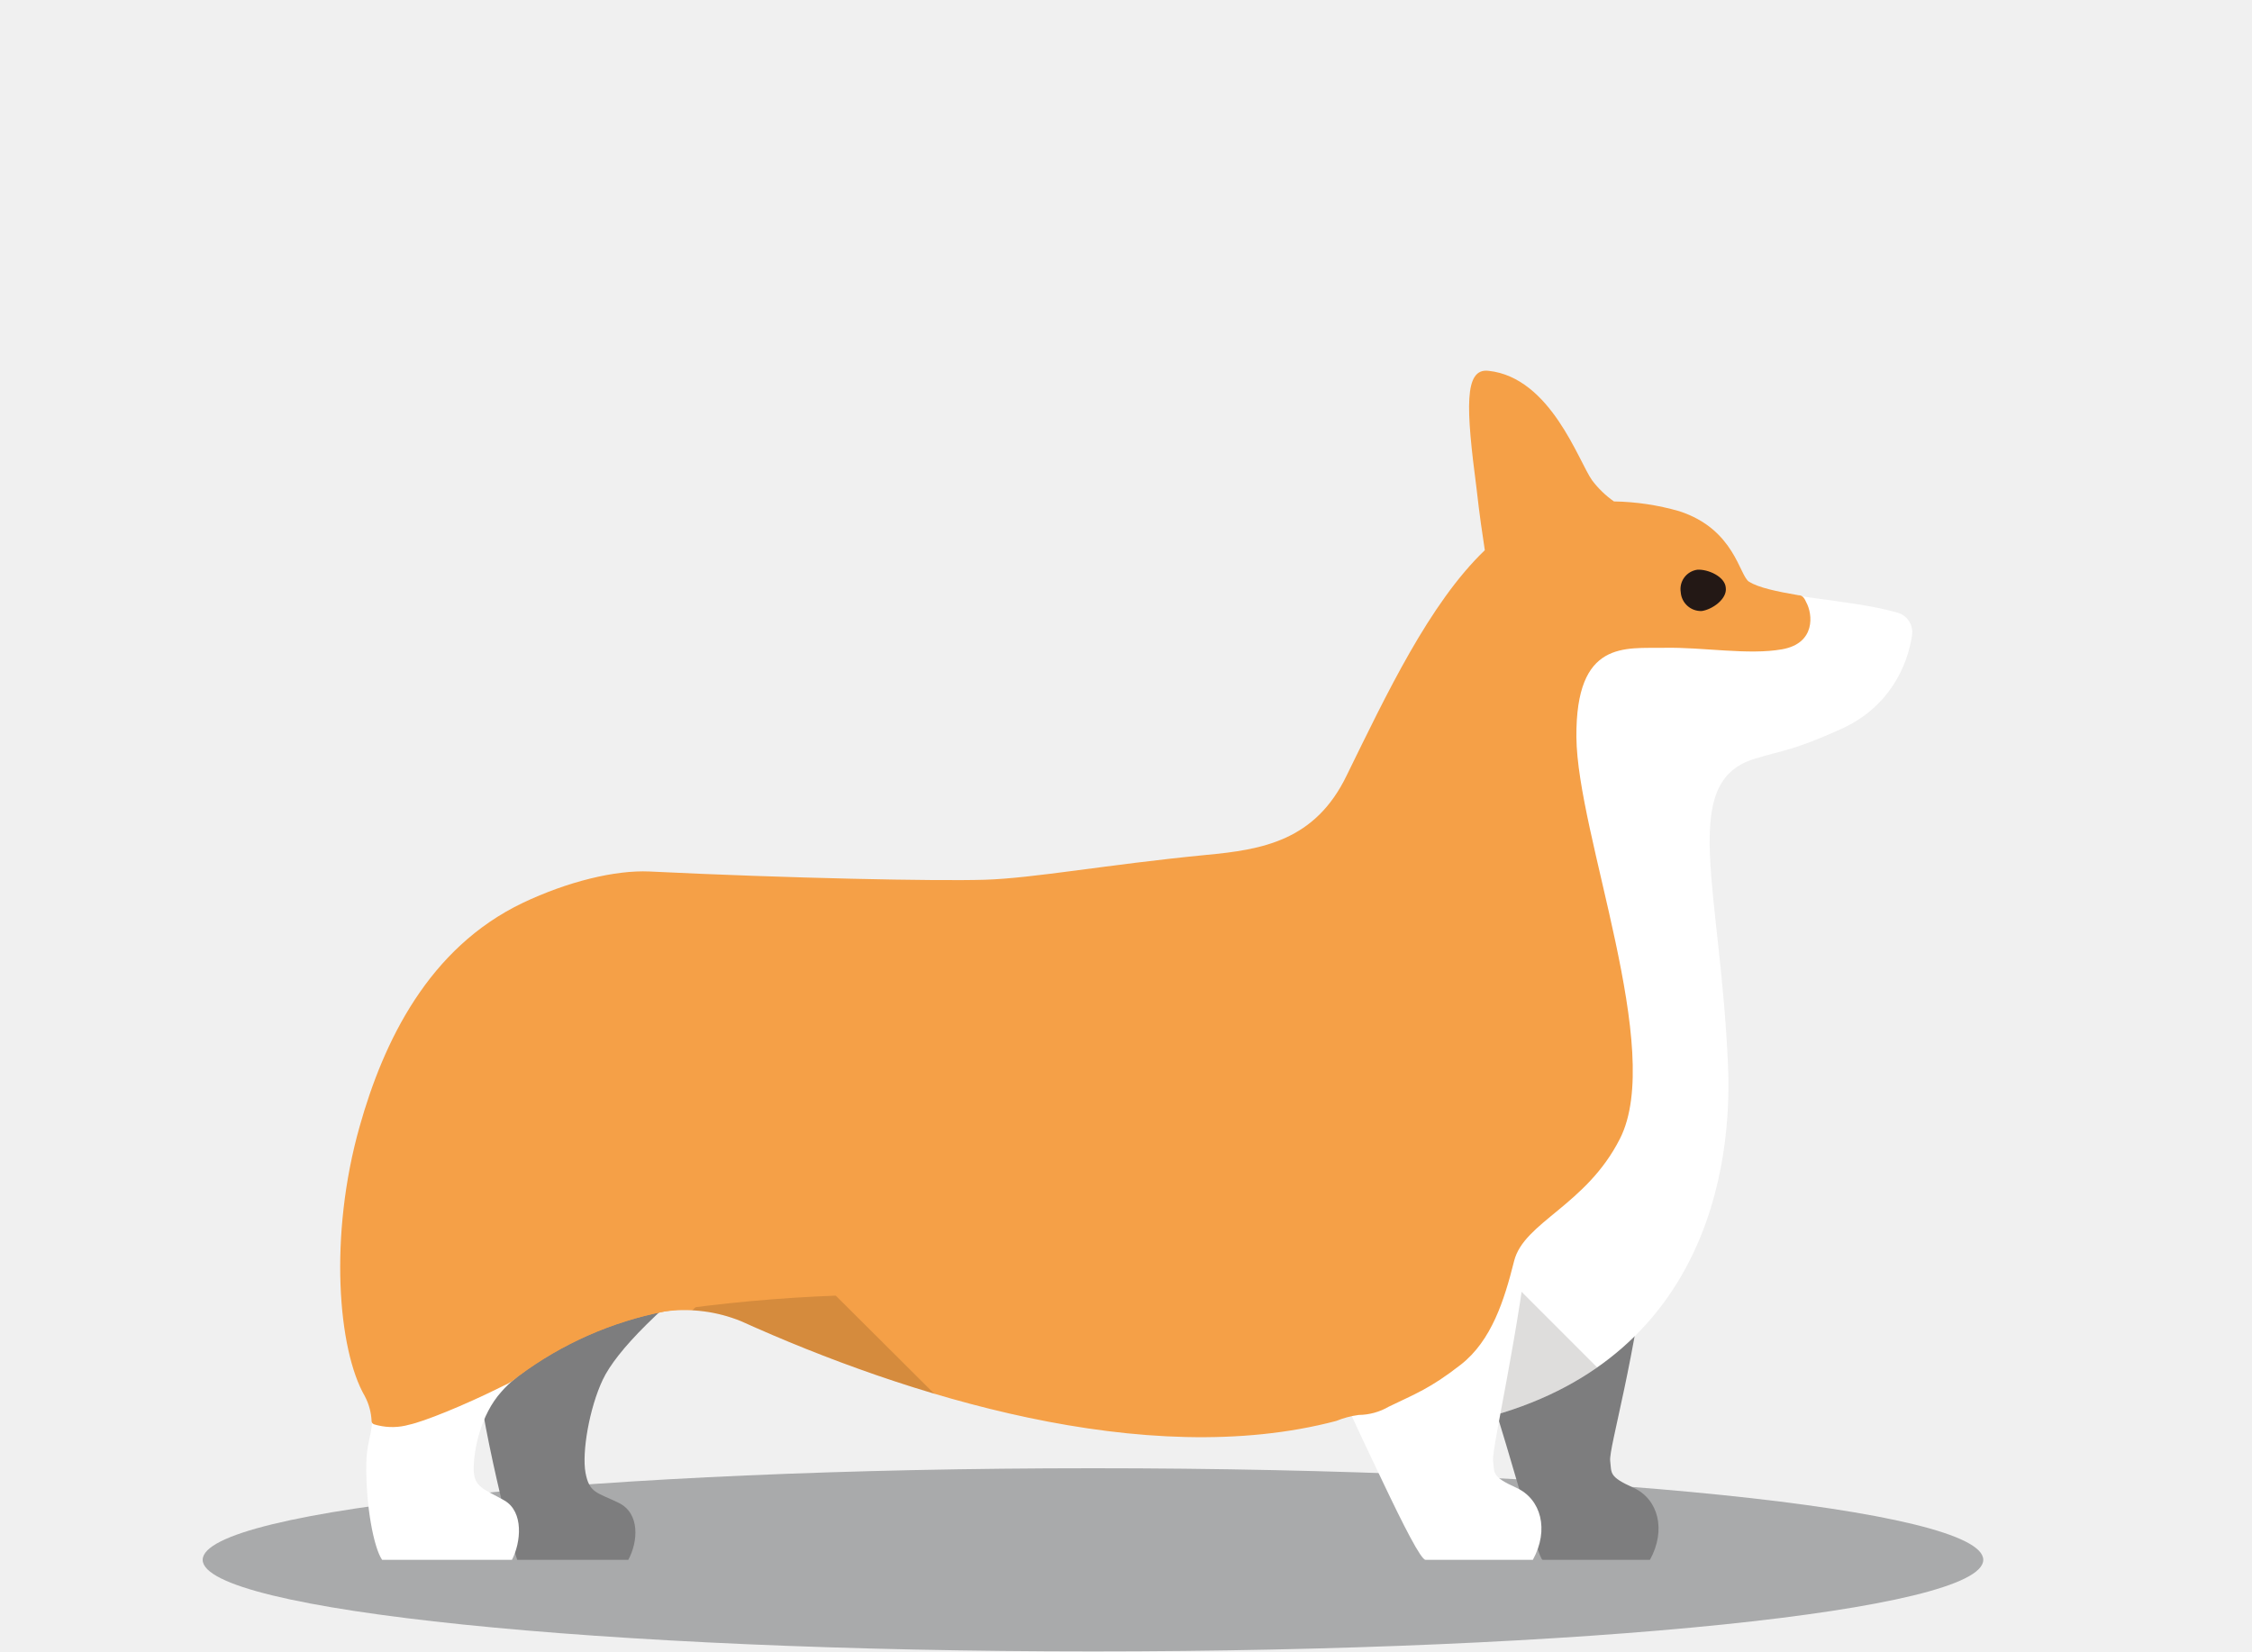
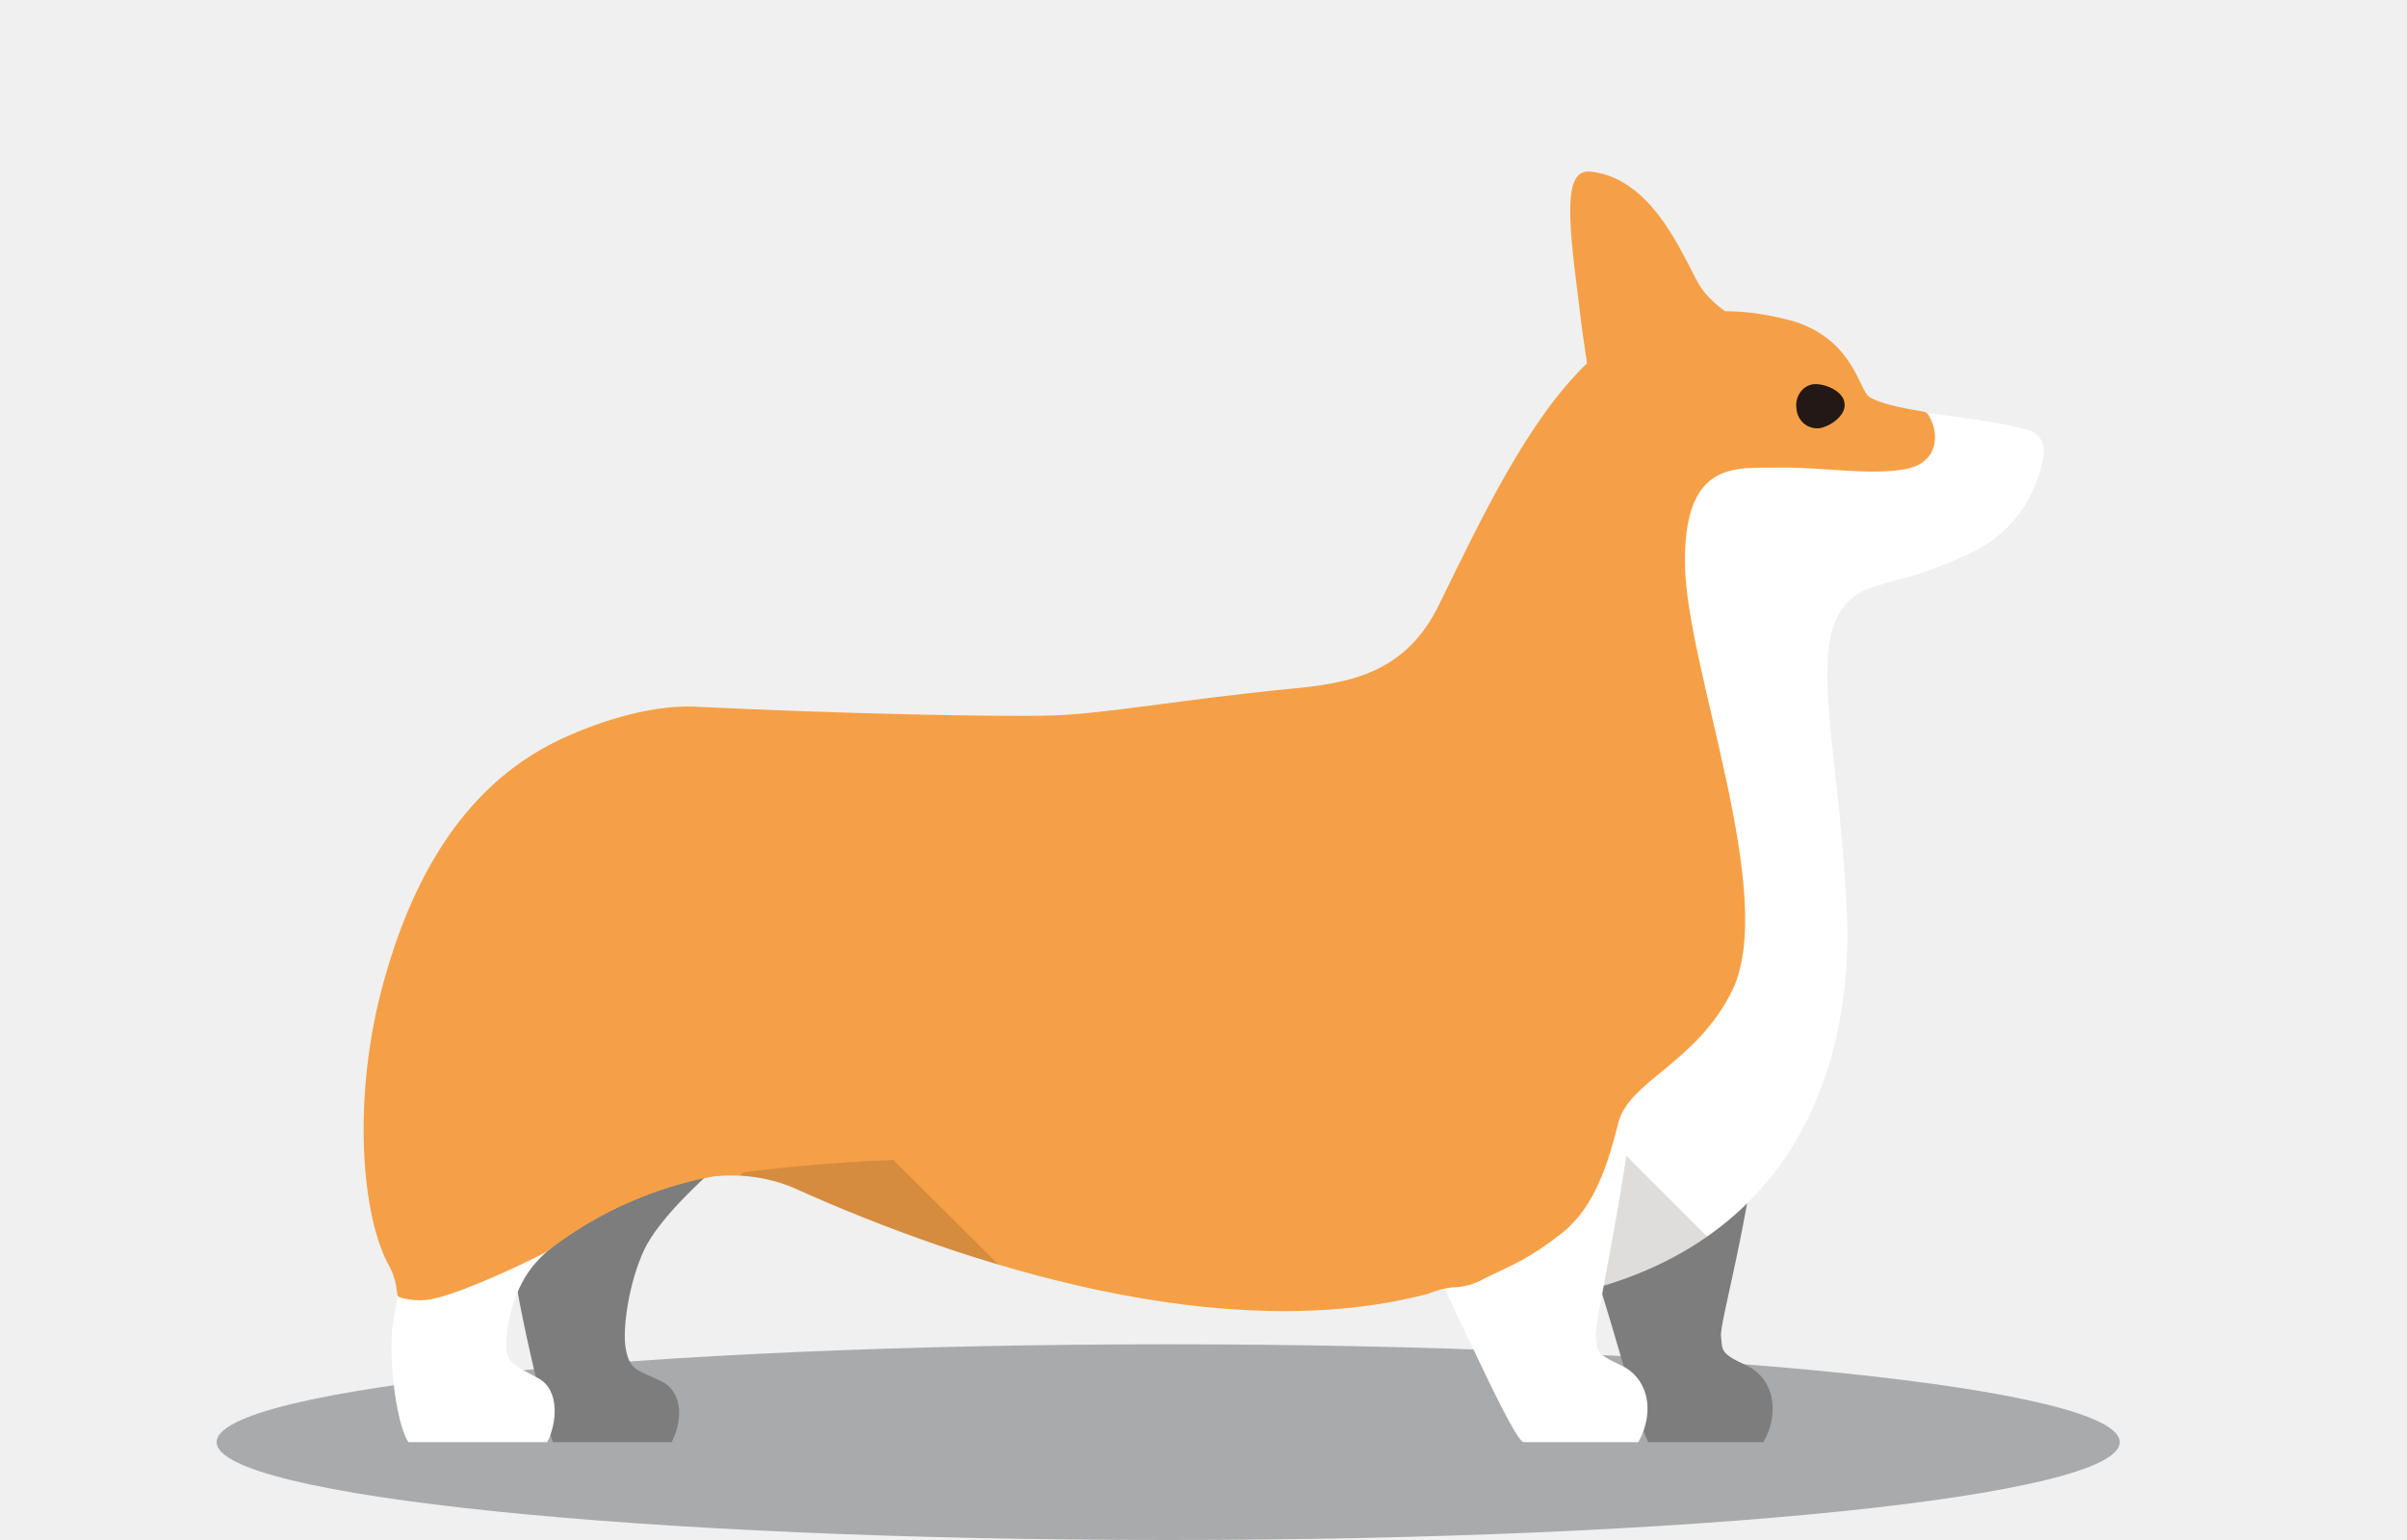
- <svg xmlns="http://www.w3.org/2000/svg" viewBox="0 0 300 220">
-   <defs>
-     <style>.cls-1{fill:#fff;}.cls-2{fill:#f5a047;}.cls-3{isolation:isolate;}.cls-4{fill:#a9aaab;}.cls-4,.cls-7{mix-blend-mode:multiply;}.cls-5{fill:#7d7d7e;}.cls-6{clip-path:url(#clip-path);}.cls-7{fill:#241916;opacity:0.15;}.cls-8{clip-path:url(#clip-path-2);}.cls-9{fill:#231815;}</style>
-     <clipPath id="clip-path">
-       <path class="cls-1" d="M254.7,84.7a2.7,2.7,0,0,0-2-3.1c-6.2-1.8-16.5-2-19.8-3.9-1.7-1-1.8-7.1-9.2-9.5s-17.3-1.1-22.1,2.2c-9.1,6.1-15.9,20.4-22,32.9-4.2,8.7-10.6,9.9-18.2,10.6-13.4,1.3-23.2,3.4-29.7,3.6s-26.7-.2-45.2-1.1c-12.6-.5-30.9,14-30.9,17.5-.5,16.8,18.9,30.3,37.1,39.2,21.9,10.6,57.3,23.2,85.2,15.8,5.8-1.5,9.5,2.1,15.3,1,32-5.8,37.7-31.3,37-47.9-1-23.7-6.6-37.8,3.5-40.9,3.9-1.2,5.2-1.1,11.6-4S254.1,88.7,254.7,84.7Z" />
-     </clipPath>
-     <clipPath id="clip-path-2">
-       <path class="cls-2" d="M240.6,80.2c-.3-.7-.6-.9-1-.9-2.9-.5-5.3-1-6.6-1.8s-1.9-7-9.3-9.4a33.4,33.4,0,0,0-8.7-1.3,13,13,0,0,1-2.9-2.8c-1.8-2.5-5.5-13.7-13.8-14.6-3.3-.4-3,5-1.6,15.7.4,3.6.8,6.2,1.1,8.2-7.4,7.1-13.1,19.2-18.4,30-4.2,8.7-11.2,9.9-18.8,10.6-13.3,1.3-22.9,3.1-29.4,3.3s-26.2-.2-44.7-1.1c-4.5-.2-10.8,1.3-16.9,4.2-12.5,6-18.5,18.4-21.7,29.8-4.1,14.5-2.9,29.7.7,35.9a7.8,7.8,0,0,1,.9,3.3c0,.5.6.5.9.6a8.2,8.2,0,0,0,4.1-.1c1.9-.4,7.2-2.5,12.6-5.2a6.7,6.7,0,0,0,2-1.3,47.7,47.7,0,0,1,19.5-8.6A20,20,0,0,1,98.7,176c21.9,9.9,53.9,20,79.3,13.3a12.2,12.2,0,0,1,3-.8,8.1,8.1,0,0,0,4-1.1c3.5-1.7,5.5-2.4,9.6-5.6s5.8-8.6,7.1-13.8,9.6-7.4,14.1-16.3c6-11.8-5.7-40.5-5.8-53.5s6.5-11.8,11.7-11.9,11.2,1,15.7.2S241.5,81.8,240.6,80.2Z" />
-     </clipPath>
-   </defs>
-   <g class="cls-3">
-     <g id="Layer_1" data-name="Layer 1">
-       <ellipse class="cls-4" cx="145.6" cy="207.8" rx="118.6" ry="12.2" />
-       <path class="cls-5" d="M195.7,132.6c.7,5-4.7,13.5-4.5,19.7.4,15.3,3.1,20.9,7.3,33.3,2.7,8.1,6.4,22.2,7,22.2h14.3c2.2-4,1.1-8.1-2.2-9.6s-2.9-1.9-3.1-3.6,3.5-14,5.1-29.4c1.2-11.2-.7-15.1,0-29.3C220.9,112.9,193.8,119.2,195.7,132.6Z" />
-       <path class="cls-5" d="M83,122.7c-9.2,9.1-12.4,14.6-16.1,25.3-2.6,7.7-1.3,24.7-3.2,32.2-1,4,4.5,25.7,5.2,27.6H83.7c1.3-2.4,1.6-6.2-1.3-7.6s-3.9-1.3-4.4-4,.5-8.6,2.3-12.4,7.6-9.8,18.5-18.1a35.9,35.9,0,0,0,13.9-32.5C112.7,120.7,96,110,83,122.7Z" />
-       <path class="cls-1" d="M254.7,84.7a2.7,2.7,0,0,0-2-3.1c-6.2-1.8-16.5-2-19.8-3.9-1.7-1-1.8-7.1-9.2-9.5s-17.3-1.1-22.1,2.2c-9.1,6.1-15.9,20.4-22,32.9-4.2,8.7-10.6,9.9-18.2,10.6-13.4,1.3-23.2,3.4-29.7,3.6s-26.7-.2-45.2-1.1c-12.6-.5-30.9,14-30.9,17.5-.5,16.8,18.9,30.3,37.1,39.2,21.9,10.6,57.3,23.2,85.2,15.8,5.8-1.5,9.5,2.1,15.3,1,32-5.8,37.7-31.3,37-47.9-1-23.7-6.6-37.8,3.5-40.9,3.9-1.2,5.2-1.1,11.6-4S254.1,88.7,254.7,84.7Z" />
-       <g class="cls-6">
-         <path class="cls-7" d="M189.1,179.8l11.9,18,15.7-11.7-16.4-16.4Z" />
+ <svg xmlns="http://www.w3.org/2000/svg" xmlns:xlink="http://www.w3.org/1999/xlink" version="1.1" id="Layer_1" x="0px" y="0px" viewBox="0 0 300 192" style="enable-background:new 0 0 300 192;" xml:space="preserve">
+   <style type="text/css">
+ 	.st0{fill:#A9AAAB;}
+ 	.st1{fill:#7D7D7E;}
+ 	.st2{fill:#FFFFFF;}
+ 	.st3{clip-path:url(#SVGID_2_);}
+ 	.st4{opacity:0.15;fill:#241916;enable-background:new    ;}
+ 	.st5{fill:#F5A047;}
+ 	.st6{clip-path:url(#SVGID_4_);}
+ 	.st7{fill:#231815;}
+ </style>
+   <g>
+     <g id="Layer_1_1_">
+       <ellipse class="st0" cx="145.6" cy="179.8" rx="118.6" ry="12.2" />
+       <path class="st1" d="M195.7,104.6c0.7,5-4.7,13.5-4.5,19.7c0.4,15.3,3.1,20.9,7.3,33.3c2.7,8.1,6.4,22.2,7,22.2h14.3    c2.2-4,1.1-8.1-2.2-9.6s-2.9-1.9-3.1-3.6s3.5-14,5.1-29.4c1.2-11.2-0.7-15.1,0-29.3C220.9,84.9,193.8,91.2,195.7,104.6z" />
+       <path class="st1" d="M83,94.7c-9.2,9.1-12.4,14.6-16.1,25.3c-2.6,7.7-1.3,24.7-3.2,32.2c-1,4,4.5,25.7,5.2,27.6h14.8    c1.3-2.4,1.6-6.2-1.3-7.6s-3.9-1.3-4.4-4s0.5-8.6,2.3-12.4s7.6-9.8,18.5-18.1c10-7.6,15.3-20,13.9-32.5C112.7,92.7,96,82,83,94.7z    " />
+       <path class="st2" d="M254.7,56.7c0.3-1.4-0.6-2.8-2-3.1c-6.2-1.8-16.5-2-19.8-3.9c-1.7-1-1.8-7.1-9.2-9.5s-17.3-1.1-22.1,2.2    c-9.1,6.1-15.9,20.4-22,32.9c-4.2,8.7-10.6,9.9-18.2,10.6c-13.4,1.3-23.2,3.4-29.7,3.6s-26.7-0.2-45.2-1.1    c-12.6-0.5-30.9,14-30.9,17.5c-0.5,16.8,18.9,30.3,37.1,39.2c21.9,10.6,57.3,23.2,85.2,15.8c5.8-1.5,9.5,2.1,15.3,1    c32-5.8,37.7-31.3,37-47.9c-1-23.7-6.6-37.8,3.5-40.9c3.9-1.2,5.2-1.1,11.6-4S254.1,60.7,254.7,56.7z" />
+       <g>
+         <defs>
+           <path id="SVGID_1_" d="M254.7,56.7c0.3-1.4-0.6-2.8-2-3.1c-6.2-1.8-16.5-2-19.8-3.9c-1.7-1-1.8-7.1-9.2-9.5s-17.3-1.1-22.1,2.2      c-9.1,6.1-15.9,20.4-22,32.9c-4.2,8.7-10.6,9.9-18.2,10.6c-13.4,1.3-23.2,3.4-29.7,3.6s-26.7-0.2-45.2-1.1      c-12.6-0.5-30.9,14-30.9,17.5c-0.5,16.8,18.9,30.3,37.1,39.2c21.9,10.6,57.3,23.2,85.2,15.8c5.8-1.5,9.5,2.1,15.3,1      c32-5.8,37.7-31.3,37-47.9c-1-23.7-6.6-37.8,3.5-40.9c3.9-1.2,5.2-1.1,11.6-4S254.1,60.7,254.7,56.7z" />
+         </defs>
+         <clipPath id="SVGID_2_">
+           <use xlink:href="#SVGID_1_" style="overflow:visible;" />
+         </clipPath>
+         <g class="st3">
+           <path class="st4" d="M189.1,151.8l11.9,18l15.7-11.7l-16.4-16.4L189.1,151.8z" />
+         </g>
      </g>
-       <path class="cls-1" d="M70.1,120.5c-13.2,6.3-18.3,17.9-22,30.9-4.6,16.3.1,34.2,1.4,34.6.5,4.9-.6,5.2-.7,8.9-.1,5.7,1,11.3,2.1,12.9H68.2c1.2-2.3,1.6-6.4-1-7.9s-4.1-1.7-4.1-4.2.9-7.2,3.7-10.3c4.3-5,19.5-12.9,28.4-10.8,36.4,8.4,38.9-15.1,41.6-15.4s-27.2-30.8-48.2-41.1C81.6,114.7,73.9,118.7,70.1,120.5Z" />
-       <path class="cls-1" d="M180.1,132.6c.7,5-10.7,14.4-10.5,20.6.5,15.3,9,32.4,14.6,44.2,2.8,5.9,5.1,10.4,5.7,10.4h14.3c2.2-4,1.1-8.1-2.2-9.6s-2.9-1.9-3.1-3.6,3.5-17.1,5.1-32.5c1.2-11.2,11.9-15.8,12.6-29.9C217.9,109.1,178.2,119.2,180.1,132.6Z" />
-       <path class="cls-2" d="M240.6,80.2c-.3-.7-.6-.9-1-.9-2.9-.5-5.3-1-6.6-1.8s-1.9-7-9.3-9.4a33.4,33.4,0,0,0-8.7-1.3,13,13,0,0,1-2.9-2.8c-1.8-2.5-5.5-13.7-13.8-14.6-3.3-.4-3,5-1.6,15.7.4,3.6.8,6.2,1.1,8.2-7.4,7.1-13.1,19.2-18.4,30-4.2,8.7-11.2,9.9-18.8,10.6-13.3,1.3-22.9,3.1-29.4,3.3s-26.2-.2-44.7-1.1c-4.5-.2-10.8,1.3-16.9,4.2-12.5,6-18.5,18.4-21.7,29.8-4.1,14.5-2.9,29.7.7,35.9a7.8,7.8,0,0,1,.9,3.3c0,.5.6.5.9.6a8.2,8.2,0,0,0,4.1-.1c1.9-.4,7.2-2.5,12.6-5.2a6.7,6.7,0,0,0,2-1.3,47.7,47.7,0,0,1,19.5-8.6A20,20,0,0,1,98.7,176c21.9,9.9,53.9,20,79.3,13.3a12.2,12.2,0,0,1,3-.8,8.1,8.1,0,0,0,4-1.1c3.5-1.7,5.5-2.4,9.6-5.6s5.8-8.6,7.1-13.8,9.6-7.4,14.1-16.3c6-11.8-5.7-40.5-5.8-53.5s6.5-11.8,11.7-11.9,11.2,1,15.7.2S241.5,81.8,240.6,80.2Z" />
-       <g class="cls-8">
-         <polygon class="cls-7" points="102.7 164 129.2 190.4 80.3 186.6 102.7 164" />
+       <path class="st2" d="M70.1,92.5c-13.2,6.3-18.3,17.9-22,30.9c-4.6,16.3,0.1,34.2,1.4,34.6c0.5,4.9-0.6,5.2-0.7,8.9    c-0.1,5.7,1,11.3,2.1,12.9h17.3c1.2-2.3,1.6-6.4-1-7.9s-4.1-1.7-4.1-4.2s0.9-7.2,3.7-10.3c4.3-5,19.5-12.9,28.4-10.8    c36.4,8.4,38.9-15.1,41.6-15.4s-27.2-30.8-48.2-41.1C81.6,86.7,73.9,90.7,70.1,92.5z" />
+       <path class="st2" d="M180.1,104.6c0.7,5-10.7,14.4-10.5,20.6c0.5,15.3,9,32.4,14.6,44.2c2.8,5.9,5.1,10.4,5.7,10.4h14.3    c2.2-4,1.1-8.1-2.2-9.6s-2.9-1.9-3.1-3.6s3.5-17.1,5.1-32.5c1.2-11.2,11.9-15.8,12.6-29.9C217.9,81.1,178.2,91.2,180.1,104.6z" />
+       <path class="st5" d="M240.6,52.2c-0.3-0.7-0.6-0.9-1-0.9c-2.9-0.5-5.3-1-6.6-1.8s-1.9-7-9.3-9.4c-2.8-0.8-5.8-1.3-8.7-1.3    c-1.1-0.8-2.1-1.7-2.9-2.8c-1.8-2.5-5.5-13.7-13.8-14.6c-3.3-0.4-3,5-1.6,15.7c0.4,3.6,0.8,6.2,1.1,8.2    c-7.4,7.1-13.1,19.2-18.4,30c-4.2,8.7-11.2,9.9-18.8,10.6c-13.3,1.3-22.9,3.1-29.4,3.3S105,89,86.5,88.1    c-4.5-0.2-10.8,1.3-16.9,4.2c-12.5,6-18.5,18.4-21.7,29.8c-4.1,14.5-2.9,29.7,0.7,35.9c0.5,1,0.8,2.1,0.9,3.3    c0,0.5,0.6,0.5,0.9,0.6c1.4,0.3,2.8,0.3,4.1-0.1c1.9-0.4,7.2-2.5,12.6-5.2c0.7-0.3,1.4-0.8,2-1.3c5.8-4.3,12.4-7.2,19.5-8.6    c3.4-0.4,6.9,0,10.1,1.3c21.9,9.9,53.9,20,79.3,13.3c1-0.4,2-0.7,3-0.8c1.4,0,2.8-0.4,4-1.1c3.5-1.7,5.5-2.4,9.6-5.6    s5.8-8.6,7.1-13.8s9.6-7.4,14.1-16.3c6-11.8-5.7-40.5-5.8-53.5s6.5-11.8,11.7-11.9s11.2,1,15.7,0.2S241.5,53.8,240.6,52.2z" />
+       <g>
+         <defs>
+           <path id="SVGID_3_" d="M240.6,52.2c-0.3-0.7-0.6-0.9-1-0.9c-2.9-0.5-5.3-1-6.6-1.8s-1.9-7-9.3-9.4c-2.8-0.8-5.8-1.3-8.7-1.3      c-1.1-0.8-2.1-1.7-2.9-2.8c-1.8-2.5-5.5-13.7-13.8-14.6c-3.3-0.4-3,5-1.6,15.7c0.4,3.6,0.8,6.2,1.1,8.2      c-7.4,7.1-13.1,19.2-18.4,30c-4.2,8.7-11.2,9.9-18.8,10.6c-13.3,1.3-22.9,3.1-29.4,3.3S105,89,86.5,88.1      c-4.5-0.2-10.8,1.3-16.9,4.2c-12.5,6-18.5,18.4-21.7,29.8c-4.1,14.5-2.9,29.7,0.7,35.9c0.5,1,0.8,2.1,0.9,3.3      c0,0.5,0.6,0.5,0.9,0.6c1.4,0.3,2.8,0.3,4.1-0.1c1.9-0.4,7.2-2.5,12.6-5.2c0.7-0.3,1.4-0.8,2-1.3c5.8-4.3,12.4-7.2,19.5-8.6      c3.4-0.4,6.9,0,10.1,1.3c21.9,9.9,53.9,20,79.3,13.3c1-0.4,2-0.7,3-0.8c1.4,0,2.8-0.4,4-1.1c3.5-1.7,5.5-2.4,9.6-5.6      s5.8-8.6,7.1-13.8s9.6-7.4,14.1-16.3c6-11.8-5.7-40.5-5.8-53.5s6.5-11.8,11.7-11.9s11.2,1,15.7,0.2S241.5,53.8,240.6,52.2z" />
+         </defs>
+         <clipPath id="SVGID_4_">
+           <use xlink:href="#SVGID_3_" style="overflow:visible;" />
+         </clipPath>
+         <g class="st6">
+           <polygon class="st4" points="102.7,136 129.2,162.4 80.3,158.6     " />
+         </g>
      </g>
-       <path class="cls-2" d="M111.5,172.6a209.9,209.9,0,0,0-22.9,2.1,47.7,47.7,0,0,0-19.5,8.6l14.8-24.8h33.5Z" />
-       <path class="cls-9" d="M229.9,78.3c.2,1.5-1.8,2.9-3.2,3.1a2.7,2.7,0,0,1-2.8-2.5,2.6,2.6,0,0,1,2.2-3C227.5,75.8,229.8,76.8,229.9,78.3Z" />
+       <path class="st5" d="M111.5,144.6c-7.7,0.3-15.3,1-22.9,2.1c-7.1,1.4-13.7,4.3-19.5,8.6l14.8-24.8h33.5L111.5,144.6z" />
+       <path class="st7" d="M229.9,50.3c0.2,1.5-1.8,2.9-3.2,3.1c-1.5,0.1-2.7-1-2.8-2.5c-0.2-1.4,0.7-2.8,2.1-3c0,0,0,0,0.1,0    C227.5,47.8,229.8,48.8,229.9,50.3z" />
    </g>
  </g>
</svg>
